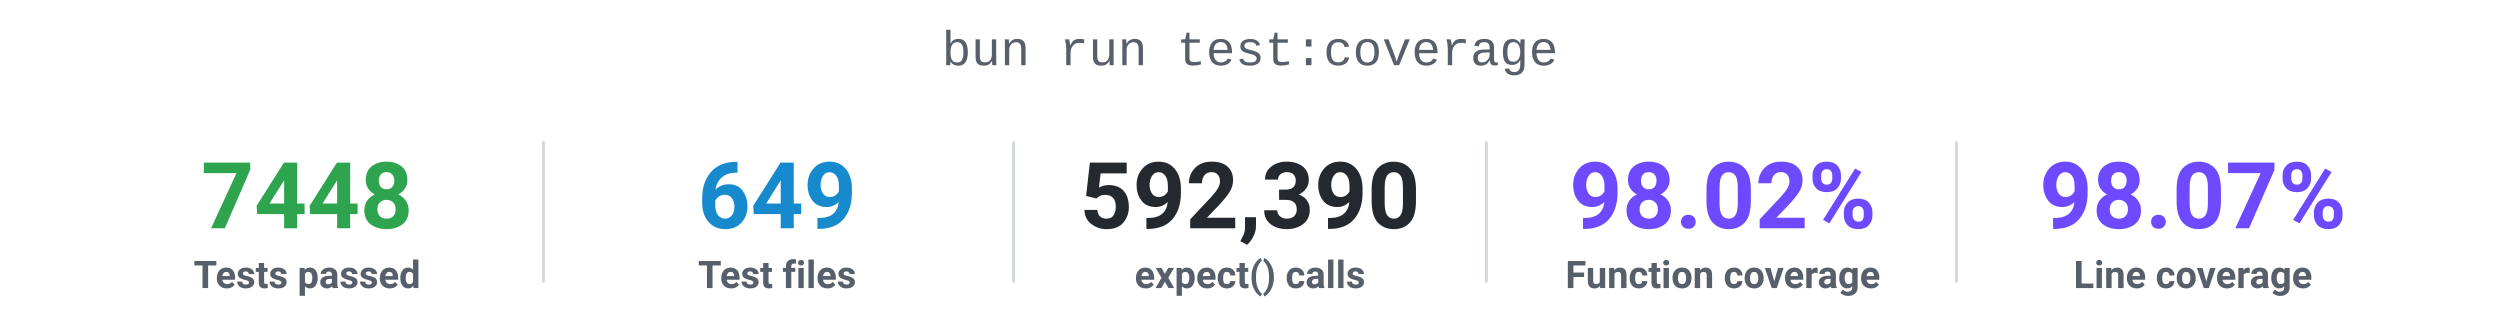
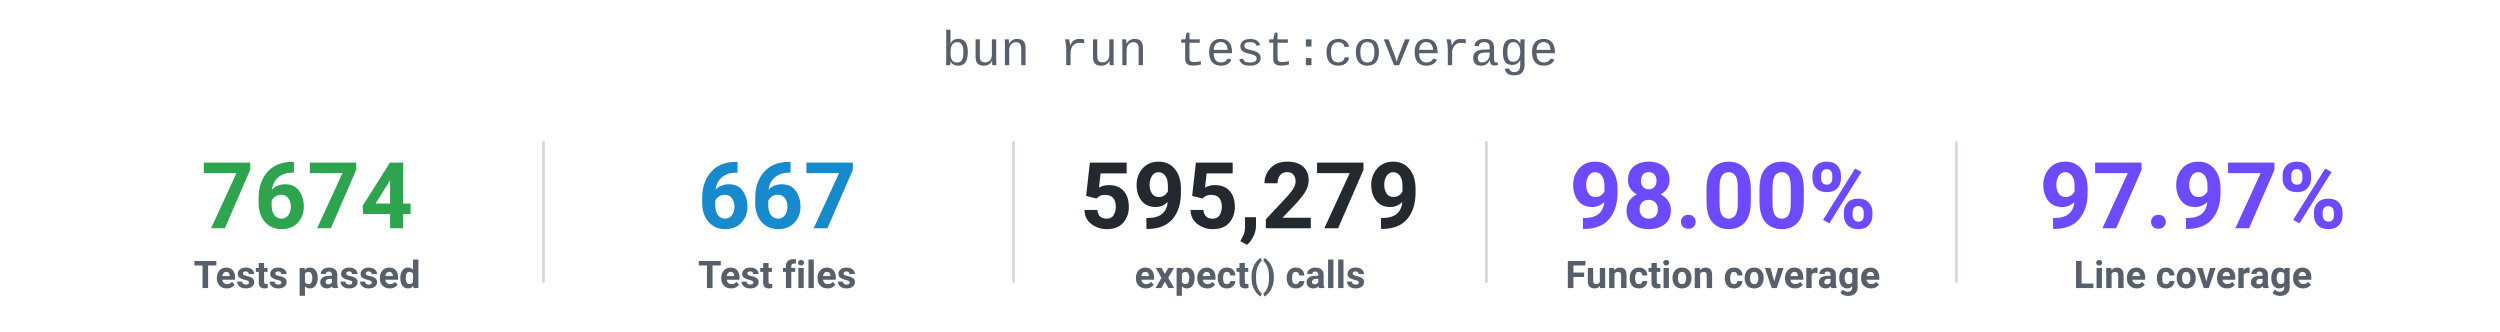
- <svg xmlns="http://www.w3.org/2000/svg" viewBox="0 0 920 122" width="920" height="122" role="img" aria-label="bun run test:coverage — 7448 tests passed, 649 test files, 592,390 expect() calls, 98.02% function coverage, 98.07% line coverage">
+ <svg xmlns="http://www.w3.org/2000/svg" viewBox="0 0 920 122" width="920" height="122" role="img" aria-label="bun run test:coverage — 7674 tests passed, 667 test files, 595,279 expect() calls, 98.00% function coverage, 97.97% line coverage">
  <style>
    .cmd { font-family: ui-monospace, SFMono-Regular, 'SF Mono', Menlo, Consolas, 'Liberation Mono', monospace; font-weight: 500; font-size: 18px; }
    .val { font-family: system-ui, -apple-system, BlinkMacSystemFont, 'Segoe UI', Roboto, sans-serif; font-weight: 700; font-size: 34px; }
    .lbl { font-family: system-ui, -apple-system, BlinkMacSystemFont, 'Segoe UI', Roboto, sans-serif; font-weight: 600; font-size: 14px; }
  </style>
  <text x="460" y="24" text-anchor="middle" class="cmd" fill="#57606a">bun run test:coverage</text>
  <line x1="200" y1="52" x2="200" y2="104" stroke="#d0d7de" stroke-width="1" />
  <line x1="373" y1="52" x2="373" y2="104" stroke="#d0d7de" stroke-width="1" />
  <line x1="547" y1="52" x2="547" y2="104" stroke="#d0d7de" stroke-width="1" />
  <line x1="720" y1="52" x2="720" y2="104" stroke="#d0d7de" stroke-width="1" />
-   <text x="113" y="84" text-anchor="middle" class="val" fill="#2ea44f">7448</text>
+   <text x="113" y="84" text-anchor="middle" class="val" fill="#2ea44f">7674</text>
  <text x="113" y="106" text-anchor="middle" class="lbl" fill="#57606a">Tests passed</text>
-   <text x="286" y="84" text-anchor="middle" class="val" fill="#1789cd">649</text>
+   <text x="286" y="84" text-anchor="middle" class="val" fill="#1789cd">667</text>
  <text x="286" y="106" text-anchor="middle" class="lbl" fill="#57606a">Test files</text>
-   <text x="460" y="84" text-anchor="middle" class="val" fill="#24292f">592,390</text>
+   <text x="460" y="84" text-anchor="middle" class="val" fill="#24292f">595,279</text>
  <text x="460" y="106" text-anchor="middle" class="lbl" fill="#57606a">expect() calls</text>
-   <text x="634" y="84" text-anchor="middle" class="val" fill="#6d4aff">98.02%</text>
+   <text x="634" y="84" text-anchor="middle" class="val" fill="#6d4aff">98.00%</text>
  <text x="634" y="106" text-anchor="middle" class="lbl" fill="#57606a">Function coverage</text>
-   <text x="807" y="84" text-anchor="middle" class="val" fill="#6d4aff">98.07%</text>
+   <text x="807" y="84" text-anchor="middle" class="val" fill="#6d4aff">97.97%</text>
  <text x="807" y="106" text-anchor="middle" class="lbl" fill="#57606a">Line coverage</text>
</svg>
